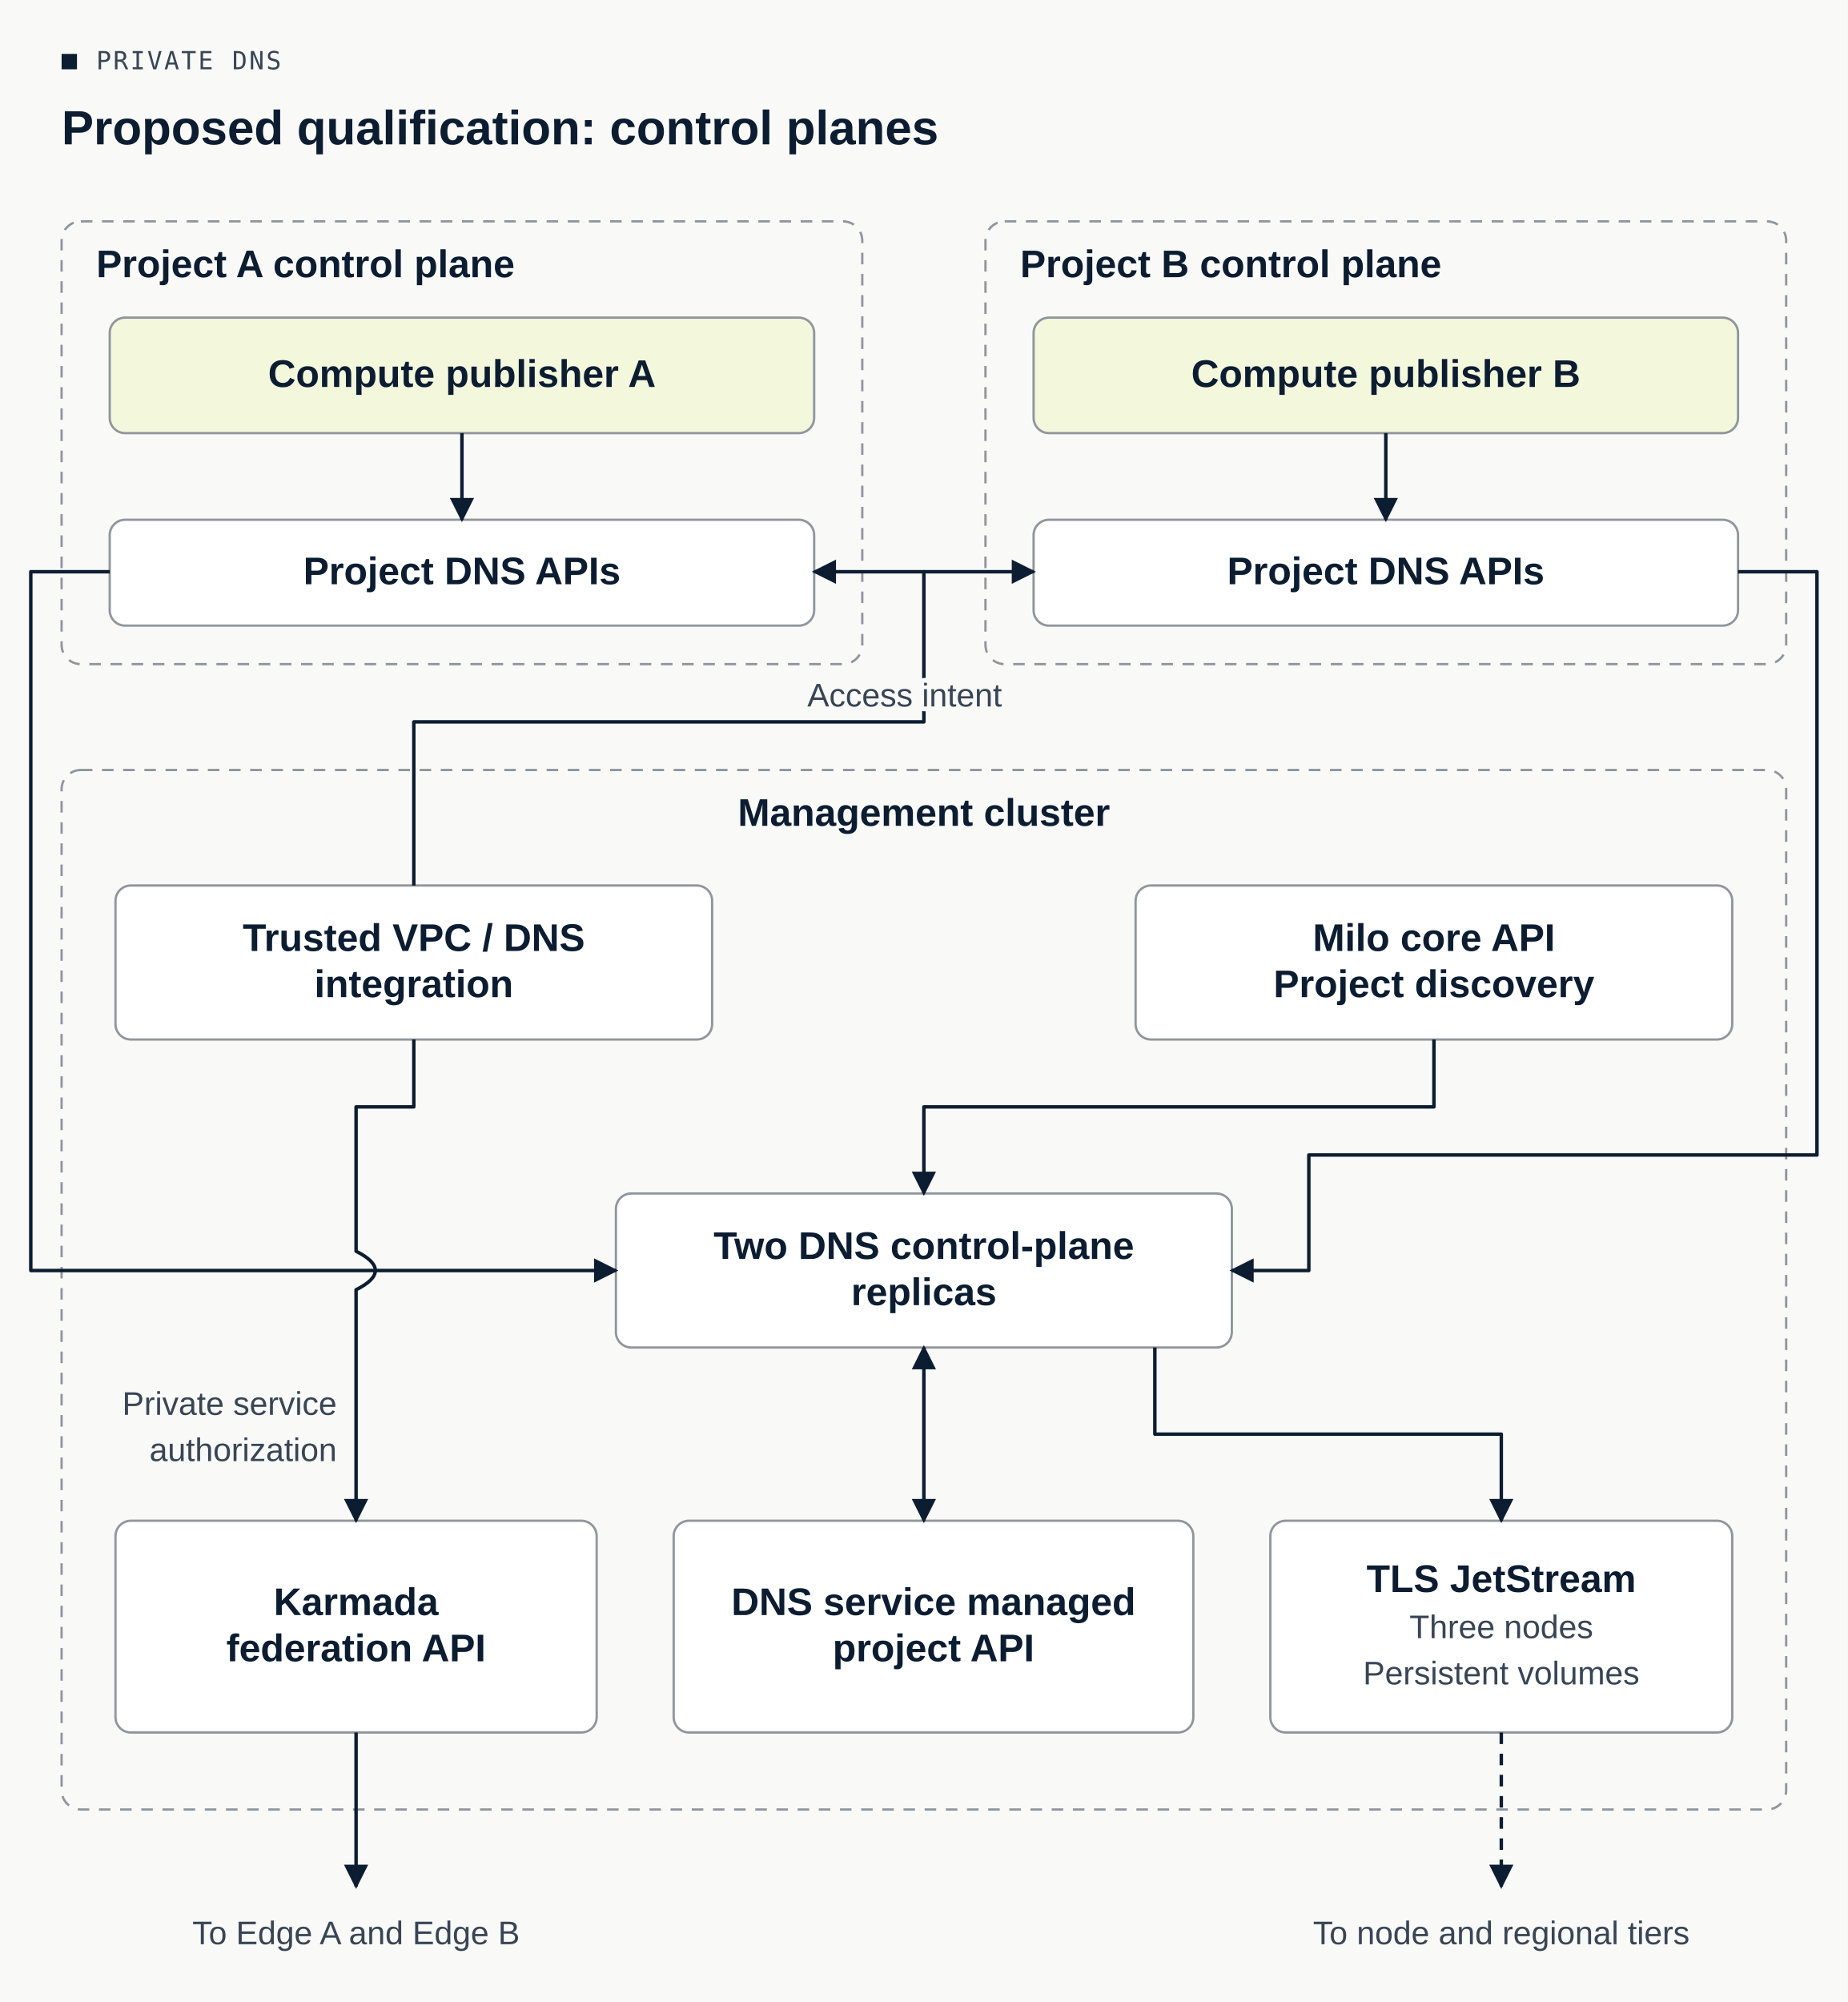
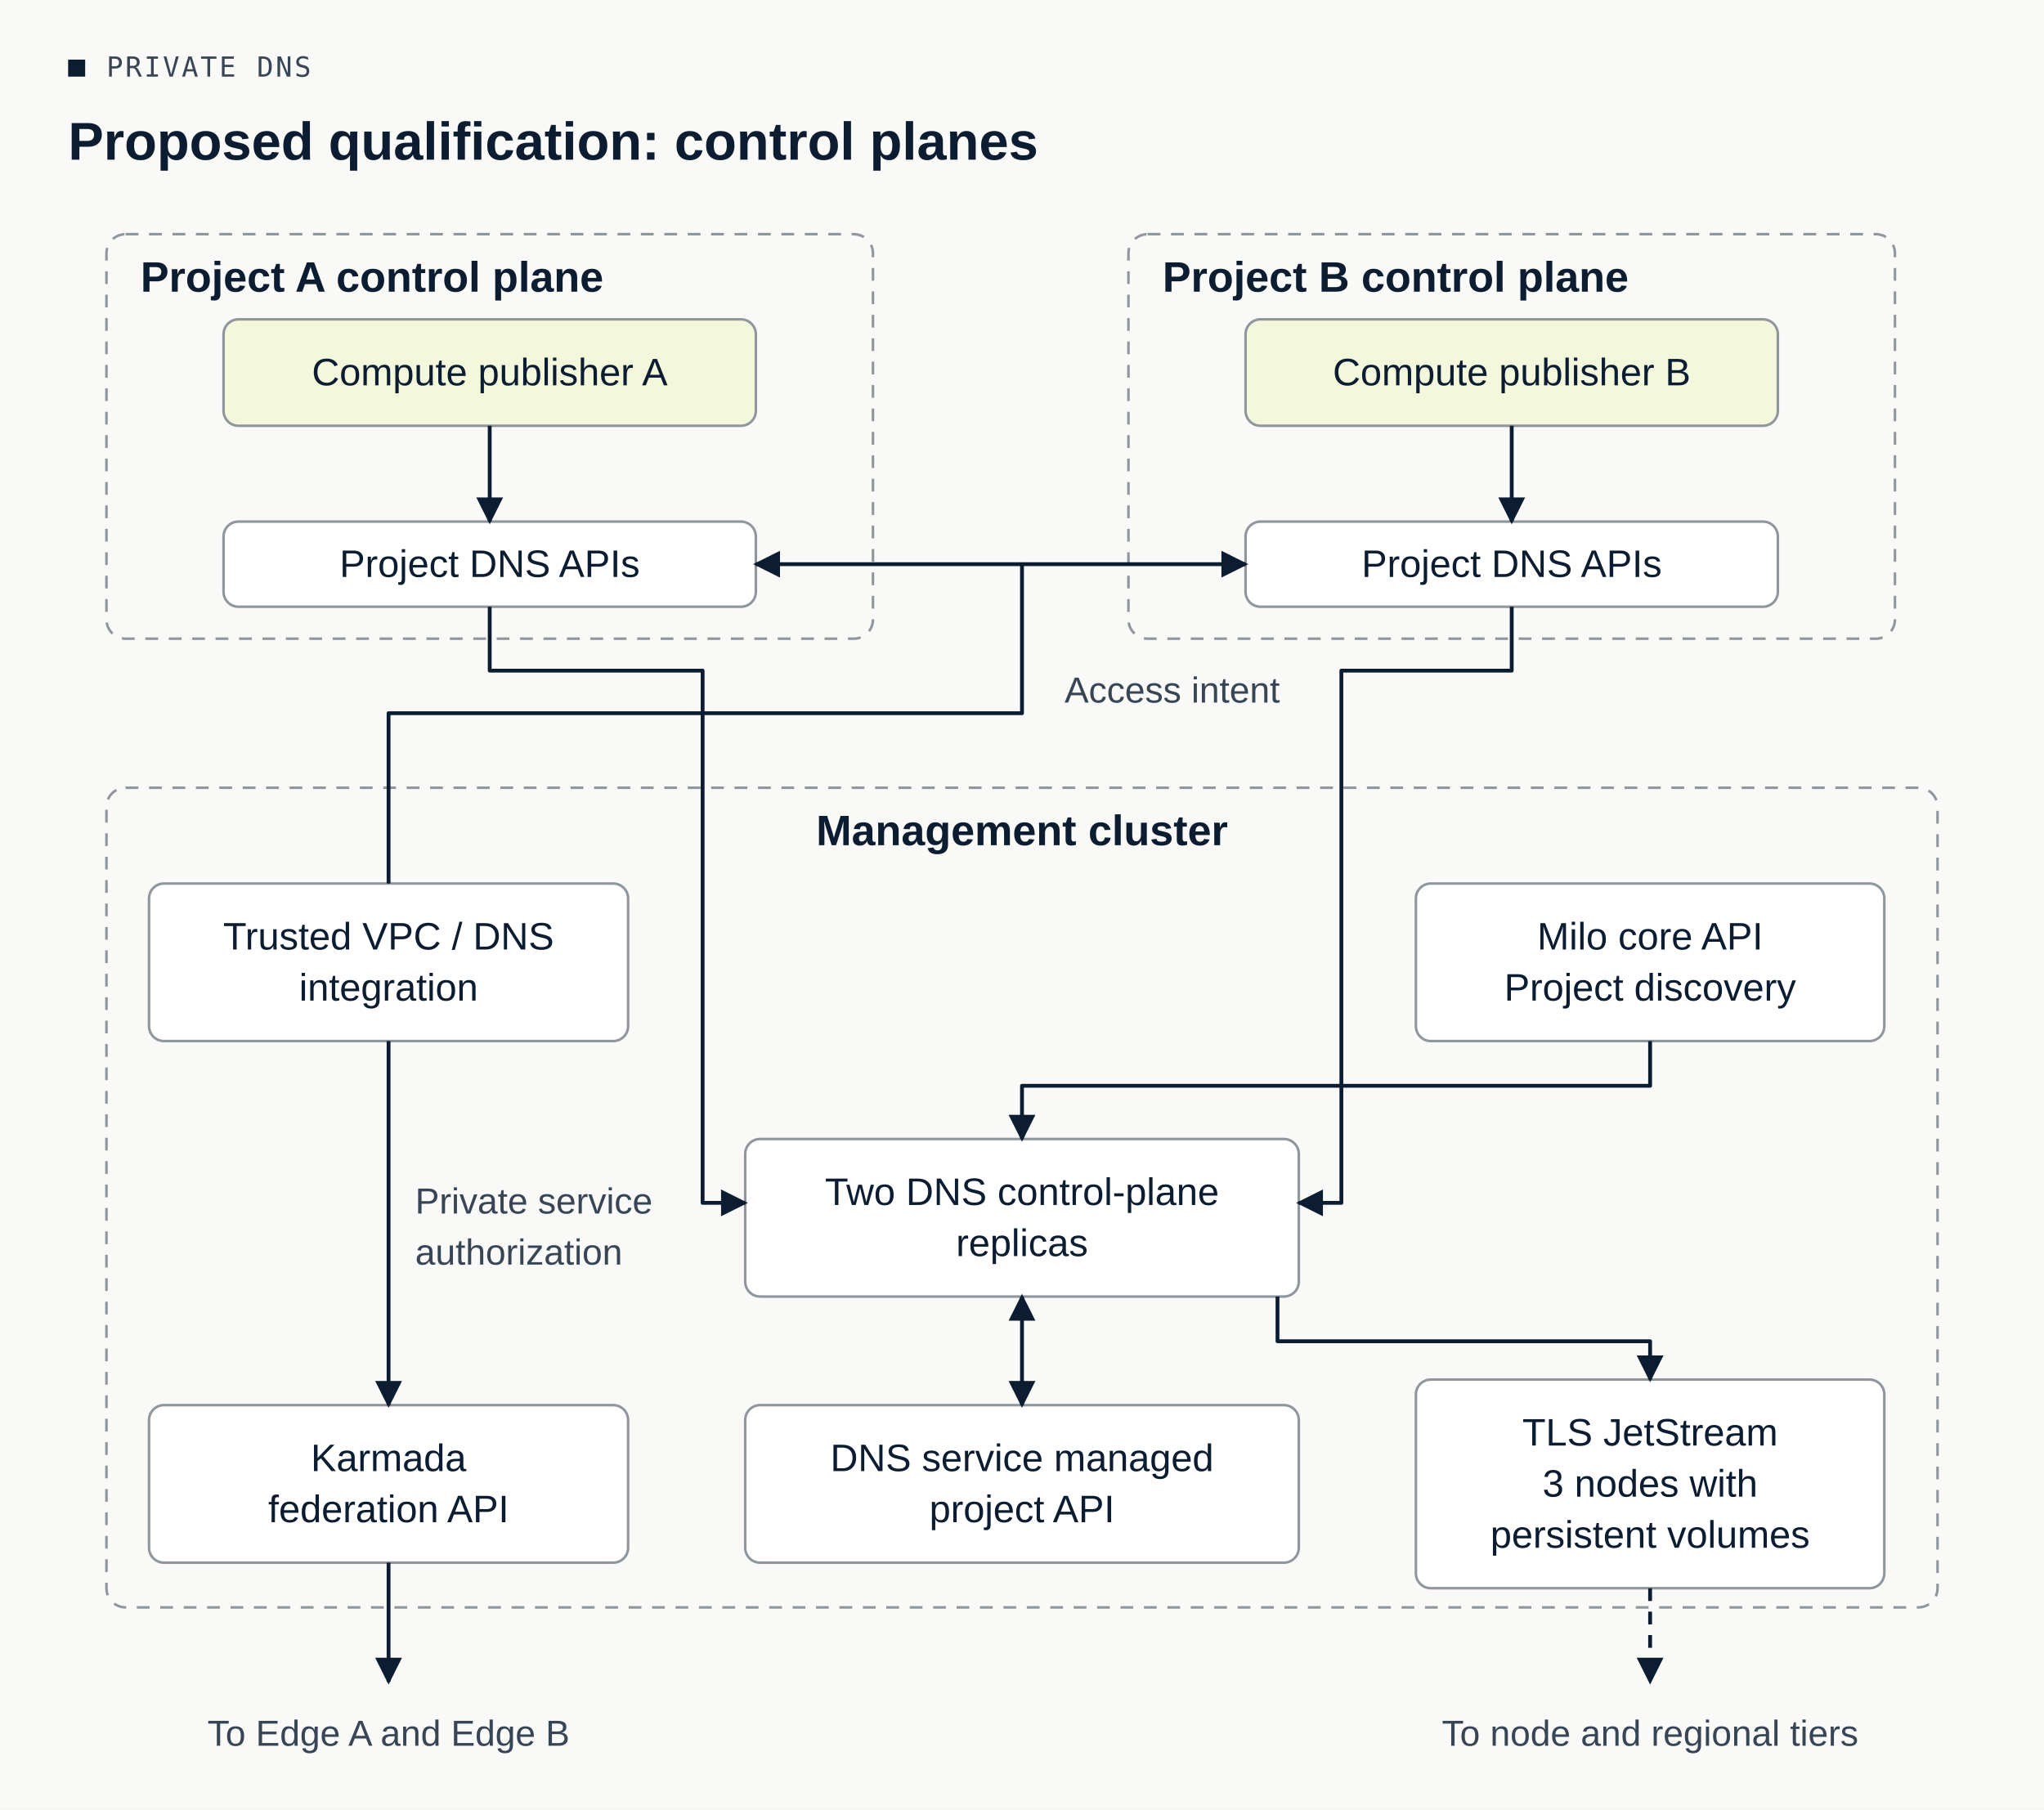
- <svg xmlns="http://www.w3.org/2000/svg" width="960" height="1040" viewBox="0 0 960 1040" role="img" aria-labelledby="title description">
+ <svg xmlns="http://www.w3.org/2000/svg" width="960" height="850" viewBox="0 0 960 850" role="img" aria-labelledby="title description">
  <defs>
    <marker id="arrow" viewBox="0 0 10 10" refX="9" refY="5" markerWidth="7" markerHeight="7" orient="auto-start-reverse">
      <path d="M 0 0 L 10 5 L 0 10 z" fill="#0C1D31" />
    </marker>
  </defs>
  <style>
    text { font-family: "Alliance No.1", "Alliance No 1", Arial, Helvetica, sans-serif; fill: #0C1D31; }
    .title { font-size: 25px; font-weight: 700; }
    .heading { font-size: 20px; font-weight: 700; }
    .label { font-size: 18px; }
    .detail { font-size: 17px; fill: #384555; }
    .message { font-size: 17px; fill: #384555; paint-order: stroke; stroke: #F9F9F8; stroke-width: 5px; stroke-linejoin: round; }
    .eyebrow { font-family: "DejaVu Sans Mono", monospace; font-size: 13px; letter-spacing: 1px; fill: #384555; }
    .mono { font-family: "DejaVu Sans Mono", monospace; font-size: 17px; }
    .edge { fill: none; stroke: #0C1D31; stroke-width: 1.8; stroke-linejoin: round; marker-end: url(#arrow); }
    .return { stroke-dasharray: 6 5; }
    .lifeline { stroke: #90969C; stroke-width: 1.2; stroke-dasharray: 4 6; }
  </style>
-   <rect width="960" height="1040" fill="#F9F9F8" />
+   <rect width="960" height="850" fill="#F9F9F8" />
  <rect x="32" y="28" width="8" height="8" fill="#0C1D31" />
  <text x="50" y="36" class="eyebrow" text-anchor="start">PRIVATE DNS</text>
  <text x="32" y="75" class="title" text-anchor="start">Proposed qualification: control planes</text>
-   <rect x="32" y="115" width="416" height="230" rx="10" fill="none" stroke="#90969C" stroke-width="1.2" stroke-dasharray="6 5" />
-   <text x="50" y="144" class="heading" text-anchor="start">Project A control plane</text>
-   <rect x="57" y="165" width="366" height="60" rx="8" fill="#F3F8DD" stroke="#90969C" stroke-width="1.2" />
-   <text x="240.0" y="201.0" class="heading" text-anchor="middle">Compute publisher A</text>
-   <rect x="57" y="270" width="366" height="55" rx="8" fill="white" stroke="#90969C" stroke-width="1.2" />
-   <text x="240.0" y="303.5" class="heading" text-anchor="middle">Project DNS APIs</text>
-   <path d="M 240 225 V 270" class="edge" />
-   <rect x="512" y="115" width="416" height="230" rx="10" fill="none" stroke="#90969C" stroke-width="1.2" stroke-dasharray="6 5" />
-   <text x="530" y="144" class="heading" text-anchor="start">Project B control plane</text>
-   <rect x="537" y="165" width="366" height="60" rx="8" fill="#F3F8DD" stroke="#90969C" stroke-width="1.2" />
-   <text x="720.0" y="201.0" class="heading" text-anchor="middle">Compute publisher B</text>
-   <rect x="537" y="270" width="366" height="55" rx="8" fill="white" stroke="#90969C" stroke-width="1.2" />
-   <text x="720.0" y="303.5" class="heading" text-anchor="middle">Project DNS APIs</text>
-   <path d="M 720 225 V 270" class="edge" />
-   <rect x="32" y="400" width="896" height="540" rx="10" fill="none" stroke="#90969C" stroke-width="1.2" stroke-dasharray="6 5" />
-   <text x="480.0" y="429" class="heading" text-anchor="middle">Management cluster</text>
-   <rect x="60" y="460" width="310" height="80" rx="8" fill="white" stroke="#90969C" stroke-width="1.2" />
-   <text x="215.0" y="494.0" class="heading" text-anchor="middle">Trusted VPC / DNS</text>
-   <text x="215.0" y="518.0" class="heading" text-anchor="middle">integration</text>
-   <path d="M 215 460 V 375 H 480 V 297 H 423" class="edge" />
-   <path d="M 480 297 H 537" class="edge" />
-   <text x="470" y="367" class="message" text-anchor="middle">Access intent</text>
-   <rect x="590" y="460" width="310" height="80" rx="8" fill="white" stroke="#90969C" stroke-width="1.2" />
-   <text x="745.0" y="494.0" class="heading" text-anchor="middle">Milo core API</text>
-   <text x="745.0" y="518.0" class="heading" text-anchor="middle">Project discovery</text>
-   <rect x="320" y="620" width="320" height="80" rx="8" fill="white" stroke="#90969C" stroke-width="1.2" />
-   <text x="480.0" y="654.0" class="heading" text-anchor="middle">Two DNS control-plane</text>
-   <text x="480.0" y="678.0" class="heading" text-anchor="middle">replicas</text>
-   <path d="M 57 297 H 16 V 660 H 320" class="edge" />
-   <path d="M 903 297 H 944 V 600 H 680 V 660 H 640" class="edge" />
-   <path d="M 745 540 V 575 H 480 V 620" class="edge" />
-   <rect x="60" y="790" width="250" height="110" rx="8" fill="white" stroke="#90969C" stroke-width="1.2" />
-   <text x="185.0" y="839.0" class="heading" text-anchor="middle">Karmada</text>
-   <text x="185.0" y="863.0" class="heading" text-anchor="middle">federation API</text>
-   <rect x="350" y="790" width="270" height="110" rx="8" fill="white" stroke="#90969C" stroke-width="1.2" />
-   <text x="485.0" y="839.0" class="heading" text-anchor="middle">DNS service managed</text>
-   <text x="485.0" y="863.0" class="heading" text-anchor="middle">project API</text>
-   <rect x="660" y="790" width="240" height="110" rx="8" fill="white" stroke="#90969C" stroke-width="1.2" />
-   <text x="780.0" y="827.0" class="heading" text-anchor="middle">TLS JetStream</text>
-   <text x="780.0" y="851.0" class="detail" text-anchor="middle">Three nodes</text>
-   <text x="780.0" y="875.0" class="detail" text-anchor="middle">Persistent volumes</text>
-   <path d="M 215 540 V 575 H 185 V 650 Q 205 660 185 670 V 790" class="edge" />
-   <text x="175" y="735" class="message" text-anchor="end">Private service</text>
-   <text x="175" y="759" class="message" text-anchor="end">authorization</text>
-   <path d="M 480 700 V 790" class="edge" marker-start="url(#arrow)" />
-   <path d="M 600 700 V 745 H 780 V 790" class="edge" />
-   <path d="M 185 900 V 980" class="edge" />
-   <text x="185" y="1010" class="message" text-anchor="middle">To Edge A and Edge B</text>
-   <path d="M 780 900 V 980" class="edge return" />
-   <text x="780" y="1010" class="message" text-anchor="middle">To node and regional tiers</text>
+   <rect x="50" y="110" width="360" height="190" rx="9" fill="none" stroke="#90969C" stroke-width="1.2" stroke-dasharray="6 5" />
+   <text x="66" y="137" class="heading" text-anchor="start">Project A control plane</text>
+   <rect x="105" y="150" width="250" height="50" rx="7" fill="#F3F8DD" stroke="#90969C" stroke-width="1.2" />
+   <text x="230.0" y="181.0" class="label" text-anchor="middle">Compute publisher A</text>
+   <rect x="105" y="245" width="250" height="40" rx="7" fill="white" stroke="#90969C" stroke-width="1.2" />
+   <text x="230.0" y="271.0" class="label" text-anchor="middle">Project DNS APIs</text>
+   <path d="M 230 200 V 245" class="edge" />
+   <rect x="530" y="110" width="360" height="190" rx="9" fill="none" stroke="#90969C" stroke-width="1.2" stroke-dasharray="6 5" />
+   <text x="546" y="137" class="heading" text-anchor="start">Project B control plane</text>
+   <rect x="585" y="150" width="250" height="50" rx="7" fill="#F3F8DD" stroke="#90969C" stroke-width="1.2" />
+   <text x="710.0" y="181.0" class="label" text-anchor="middle">Compute publisher B</text>
+   <rect x="585" y="245" width="250" height="40" rx="7" fill="white" stroke="#90969C" stroke-width="1.2" />
+   <text x="710.0" y="271.0" class="label" text-anchor="middle">Project DNS APIs</text>
+   <path d="M 710 200 V 245" class="edge" />
+   <rect x="50" y="370" width="860" height="385" rx="9" fill="none" stroke="#90969C" stroke-width="1.2" stroke-dasharray="6 5" />
+   <text x="480" y="397" class="heading" text-anchor="middle">Management cluster</text>
+   <rect x="70" y="415" width="225" height="74" rx="7" fill="white" stroke="#90969C" stroke-width="1.2" />
+   <text x="182.5" y="446.0" class="label" text-anchor="middle">Trusted VPC / DNS</text>
+   <text x="182.5" y="470.0" class="label" text-anchor="middle">integration</text>
+   <rect x="665" y="415" width="220" height="74" rx="7" fill="white" stroke="#90969C" stroke-width="1.2" />
+   <text x="775.0" y="446.0" class="label" text-anchor="middle">Milo core API</text>
+   <text x="775.0" y="470.0" class="label" text-anchor="middle">Project discovery</text>
+   <rect x="350" y="535" width="260" height="74" rx="7" fill="white" stroke="#90969C" stroke-width="1.2" />
+   <text x="480.0" y="566.0" class="label" text-anchor="middle">Two DNS control-plane</text>
+   <text x="480.0" y="590.0" class="label" text-anchor="middle">replicas</text>
+   <path d="M 182.5 415 V 335 H 480 V 265 H 355" class="edge" />
+   <path d="M 480 265 H 585" class="edge" />
+   <text x="500" y="330" class="message" text-anchor="start">Access intent</text>
+   <path d="M 230 285 V 315 H 330 V 565 H 350" class="edge" />
+   <path d="M 710 285 V 315 H 630 V 565 H 610" class="edge" />
+   <path d="M 775 489 V 510 H 480 V 535" class="edge" />
+   <rect x="70" y="660" width="225" height="74" rx="7" fill="white" stroke="#90969C" stroke-width="1.2" />
+   <text x="182.5" y="691.0" class="label" text-anchor="middle">Karmada</text>
+   <text x="182.5" y="715.0" class="label" text-anchor="middle">federation API</text>
+   <rect x="350" y="660" width="260" height="74" rx="7" fill="white" stroke="#90969C" stroke-width="1.2" />
+   <text x="480.0" y="691.0" class="label" text-anchor="middle">DNS service managed</text>
+   <text x="480.0" y="715.0" class="label" text-anchor="middle">project API</text>
+   <rect x="665" y="648" width="220" height="98" rx="7" fill="white" stroke="#90969C" stroke-width="1.2" />
+   <text x="775.0" y="679.0" class="label" text-anchor="middle">TLS JetStream</text>
+   <text x="775.0" y="703.0" class="label" text-anchor="middle">3 nodes with</text>
+   <text x="775.0" y="727.0" class="label" text-anchor="middle">persistent volumes</text>
+   <path d="M 182.5 489 V 660" class="edge" />
+   <text x="195" y="570" class="message" text-anchor="start">Private service</text>
+   <text x="195" y="594" class="message" text-anchor="start">authorization</text>
+   <path d="M 480 609 V 660" class="edge" marker-start="url(#arrow)" />
+   <path d="M 600 609 V 630 H 775 V 648" class="edge" />
+   <path d="M 182.5 734 V 790" class="edge" />
+   <text x="182.5" y="820" class="message" text-anchor="middle">To Edge A and Edge B</text>
+   <path d="M 775 746 V 790" class="edge return" />
+   <text x="775" y="820" class="message" text-anchor="middle">To node and regional tiers</text>
</svg>
